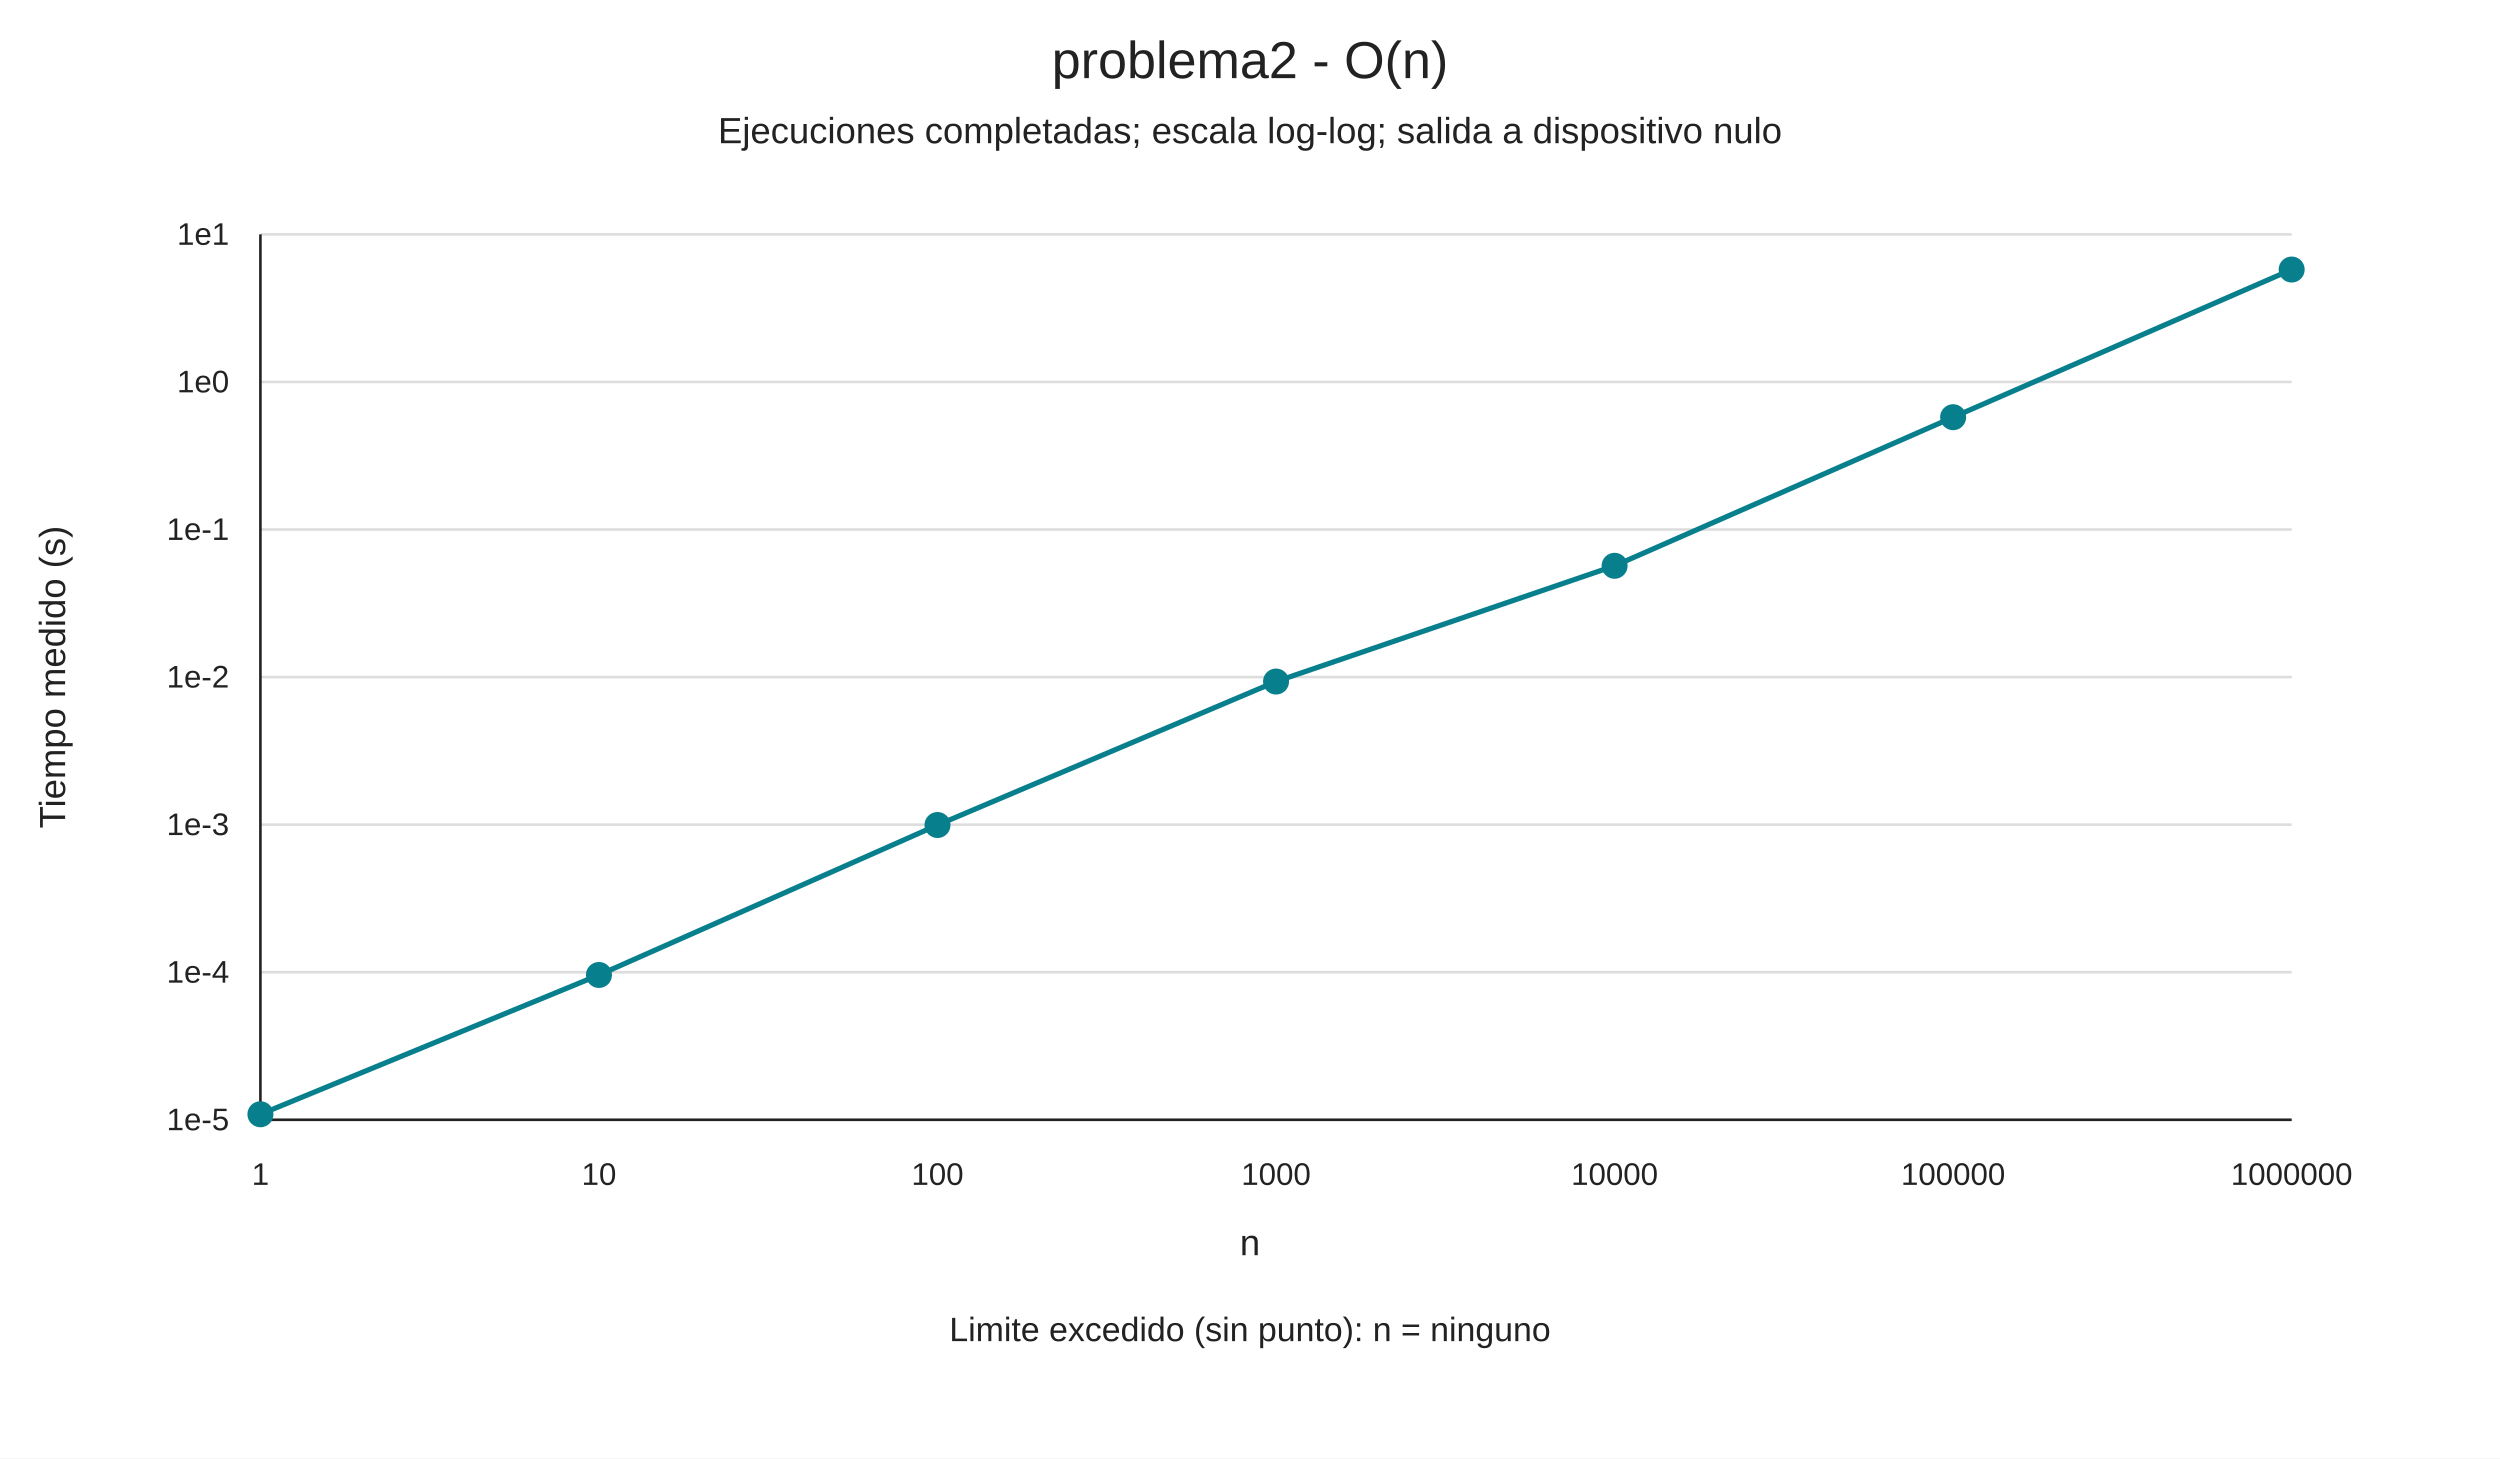
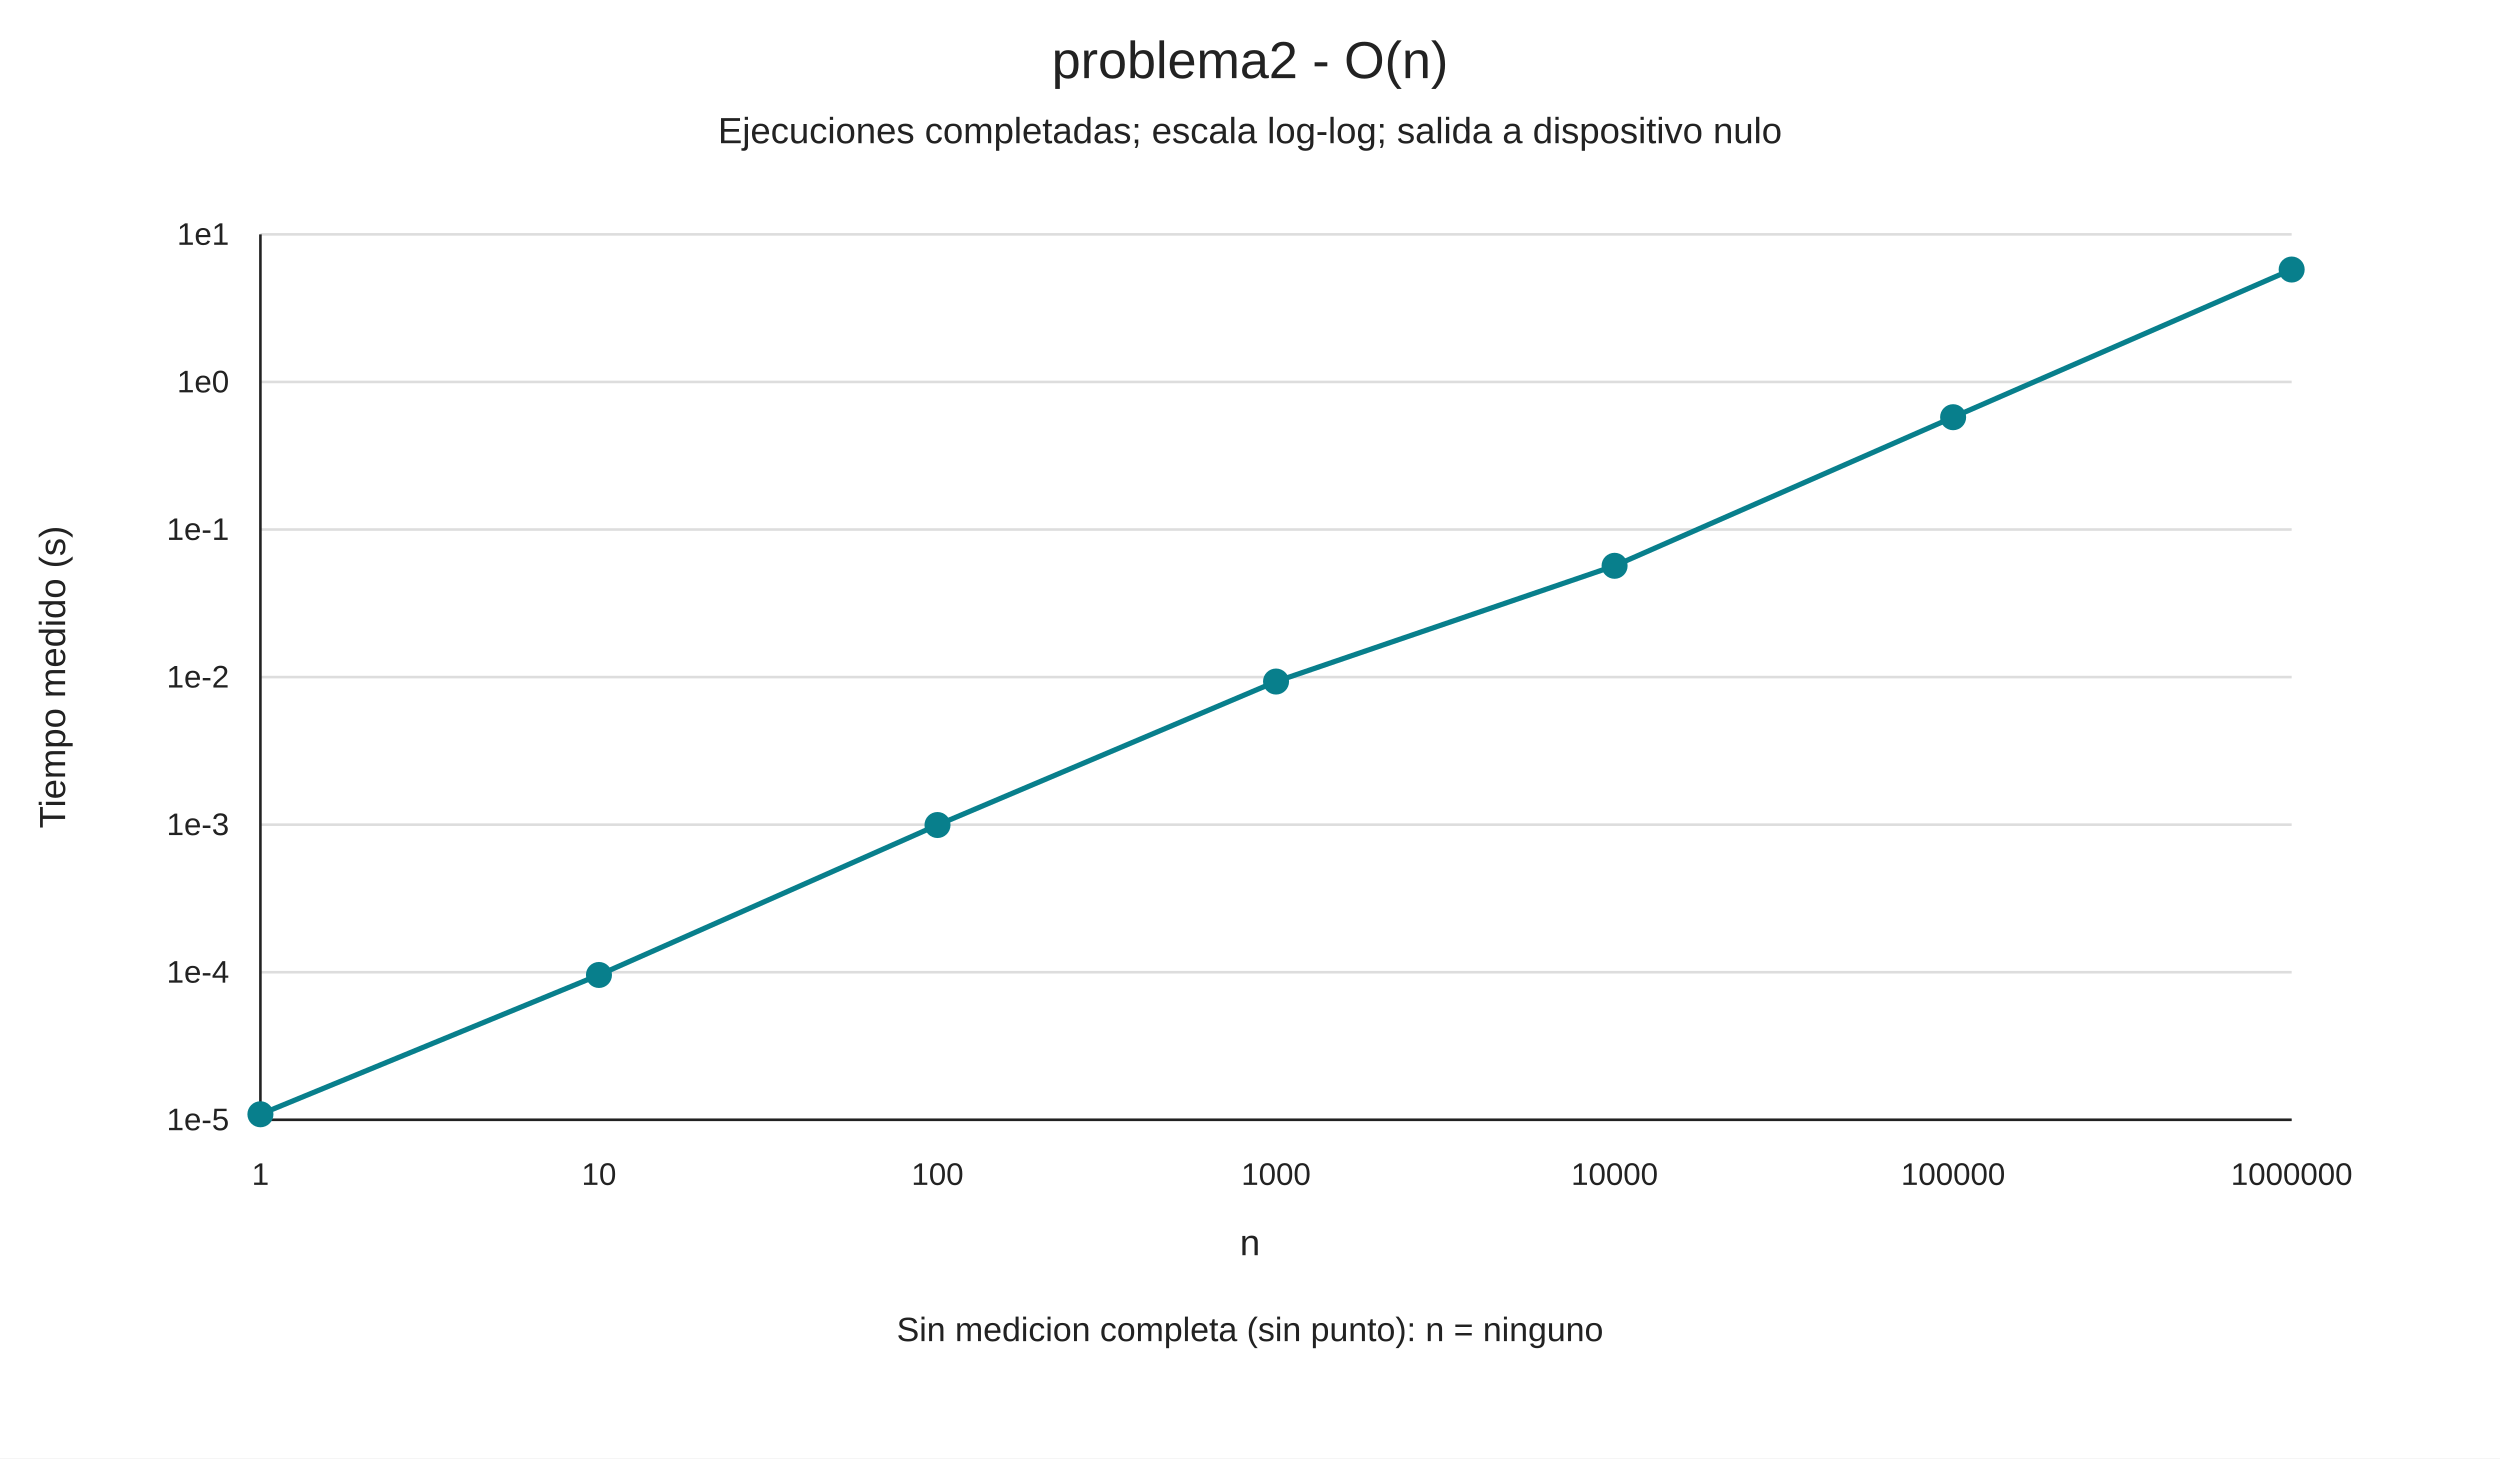
<svg xmlns="http://www.w3.org/2000/svg" width="960" height="560" viewBox="0 0 960 560">
  <rect width="100%" height="100%" fill="white" />
  <g font-family="Arial" fill="#222">
    <text x="480" y="30" text-anchor="middle" font-size="20">problema2 - O(n)</text>
    <text x="480" y="55" text-anchor="middle" font-size="14">Ejecuciones completadas; escala log-log; salida a dispositivo nulo</text>
    <line x1="100" y1="430.0" x2="880" y2="430.0" stroke="#ddd" />
    <text x="88" y="434.0" text-anchor="end" font-size="12">1e-5</text>
    <line x1="100" y1="373.333" x2="880" y2="373.333" stroke="#ddd" />
    <text x="88" y="377.333" text-anchor="end" font-size="12">1e-4</text>
    <line x1="100" y1="316.667" x2="880" y2="316.667" stroke="#ddd" />
    <text x="88" y="320.667" text-anchor="end" font-size="12">1e-3</text>
    <line x1="100" y1="260.0" x2="880" y2="260.0" stroke="#ddd" />
    <text x="88" y="264.0" text-anchor="end" font-size="12">1e-2</text>
    <line x1="100" y1="203.333" x2="880" y2="203.333" stroke="#ddd" />
    <text x="88" y="207.333" text-anchor="end" font-size="12">1e-1</text>
    <line x1="100" y1="146.667" x2="880" y2="146.667" stroke="#ddd" />
    <text x="88" y="150.667" text-anchor="end" font-size="12">1e0</text>
    <line x1="100" y1="90.0" x2="880" y2="90.0" stroke="#ddd" />
    <text x="88" y="94.0" text-anchor="end" font-size="12">1e1</text>
    <text x="100.0" y="455" text-anchor="middle" font-size="12">1</text>
    <text x="230.0" y="455" text-anchor="middle" font-size="12">10</text>
    <text x="360.0" y="455" text-anchor="middle" font-size="12">100</text>
    <text x="490.0" y="455" text-anchor="middle" font-size="12">1000</text>
    <text x="620.0" y="455" text-anchor="middle" font-size="12">10000</text>
    <text x="750.0" y="455" text-anchor="middle" font-size="12">100000</text>
    <text x="880.0" y="455" text-anchor="middle" font-size="12">1000000</text>
    <line x1="100" y1="90" x2="100" y2="430" stroke="#222" />
    <line x1="100" y1="430" x2="880" y2="430" stroke="#222" />
    <text x="25" y="260" transform="rotate(-90 25 260)" text-anchor="middle" font-size="14">Tiempo medido (s)</text>
    <text x="480" y="482" text-anchor="middle" font-size="14">n</text>
    <circle cx="100.0" cy="427.879" r="5" fill="#087f8c" />
    <circle cx="230.0" cy="374.389" r="5" fill="#087f8c" />
    <circle cx="360.0" cy="316.81" r="5" fill="#087f8c" />
    <circle cx="490.0" cy="261.713" r="5" fill="#087f8c" />
    <circle cx="620.0" cy="217.27" r="5" fill="#087f8c" />
    <circle cx="750.0" cy="160.207" r="5" fill="#087f8c" />
    <circle cx="880.0" cy="103.504" r="5" fill="#087f8c" />
    <polyline points="100.0,427.879 230.0,374.389 360.0,316.81 490.0,261.713 620.0,217.27 750.0,160.207 880.0,103.504" fill="none" stroke="#087f8c" stroke-width="2" />
-     <text x="480" y="515" text-anchor="middle" font-size="13">Limite excedido (sin punto): n = ninguno</text>
+     <text x="480" y="515" text-anchor="middle" font-size="13">Sin medicion completa (sin punto): n = ninguno</text>
  </g>
</svg>
